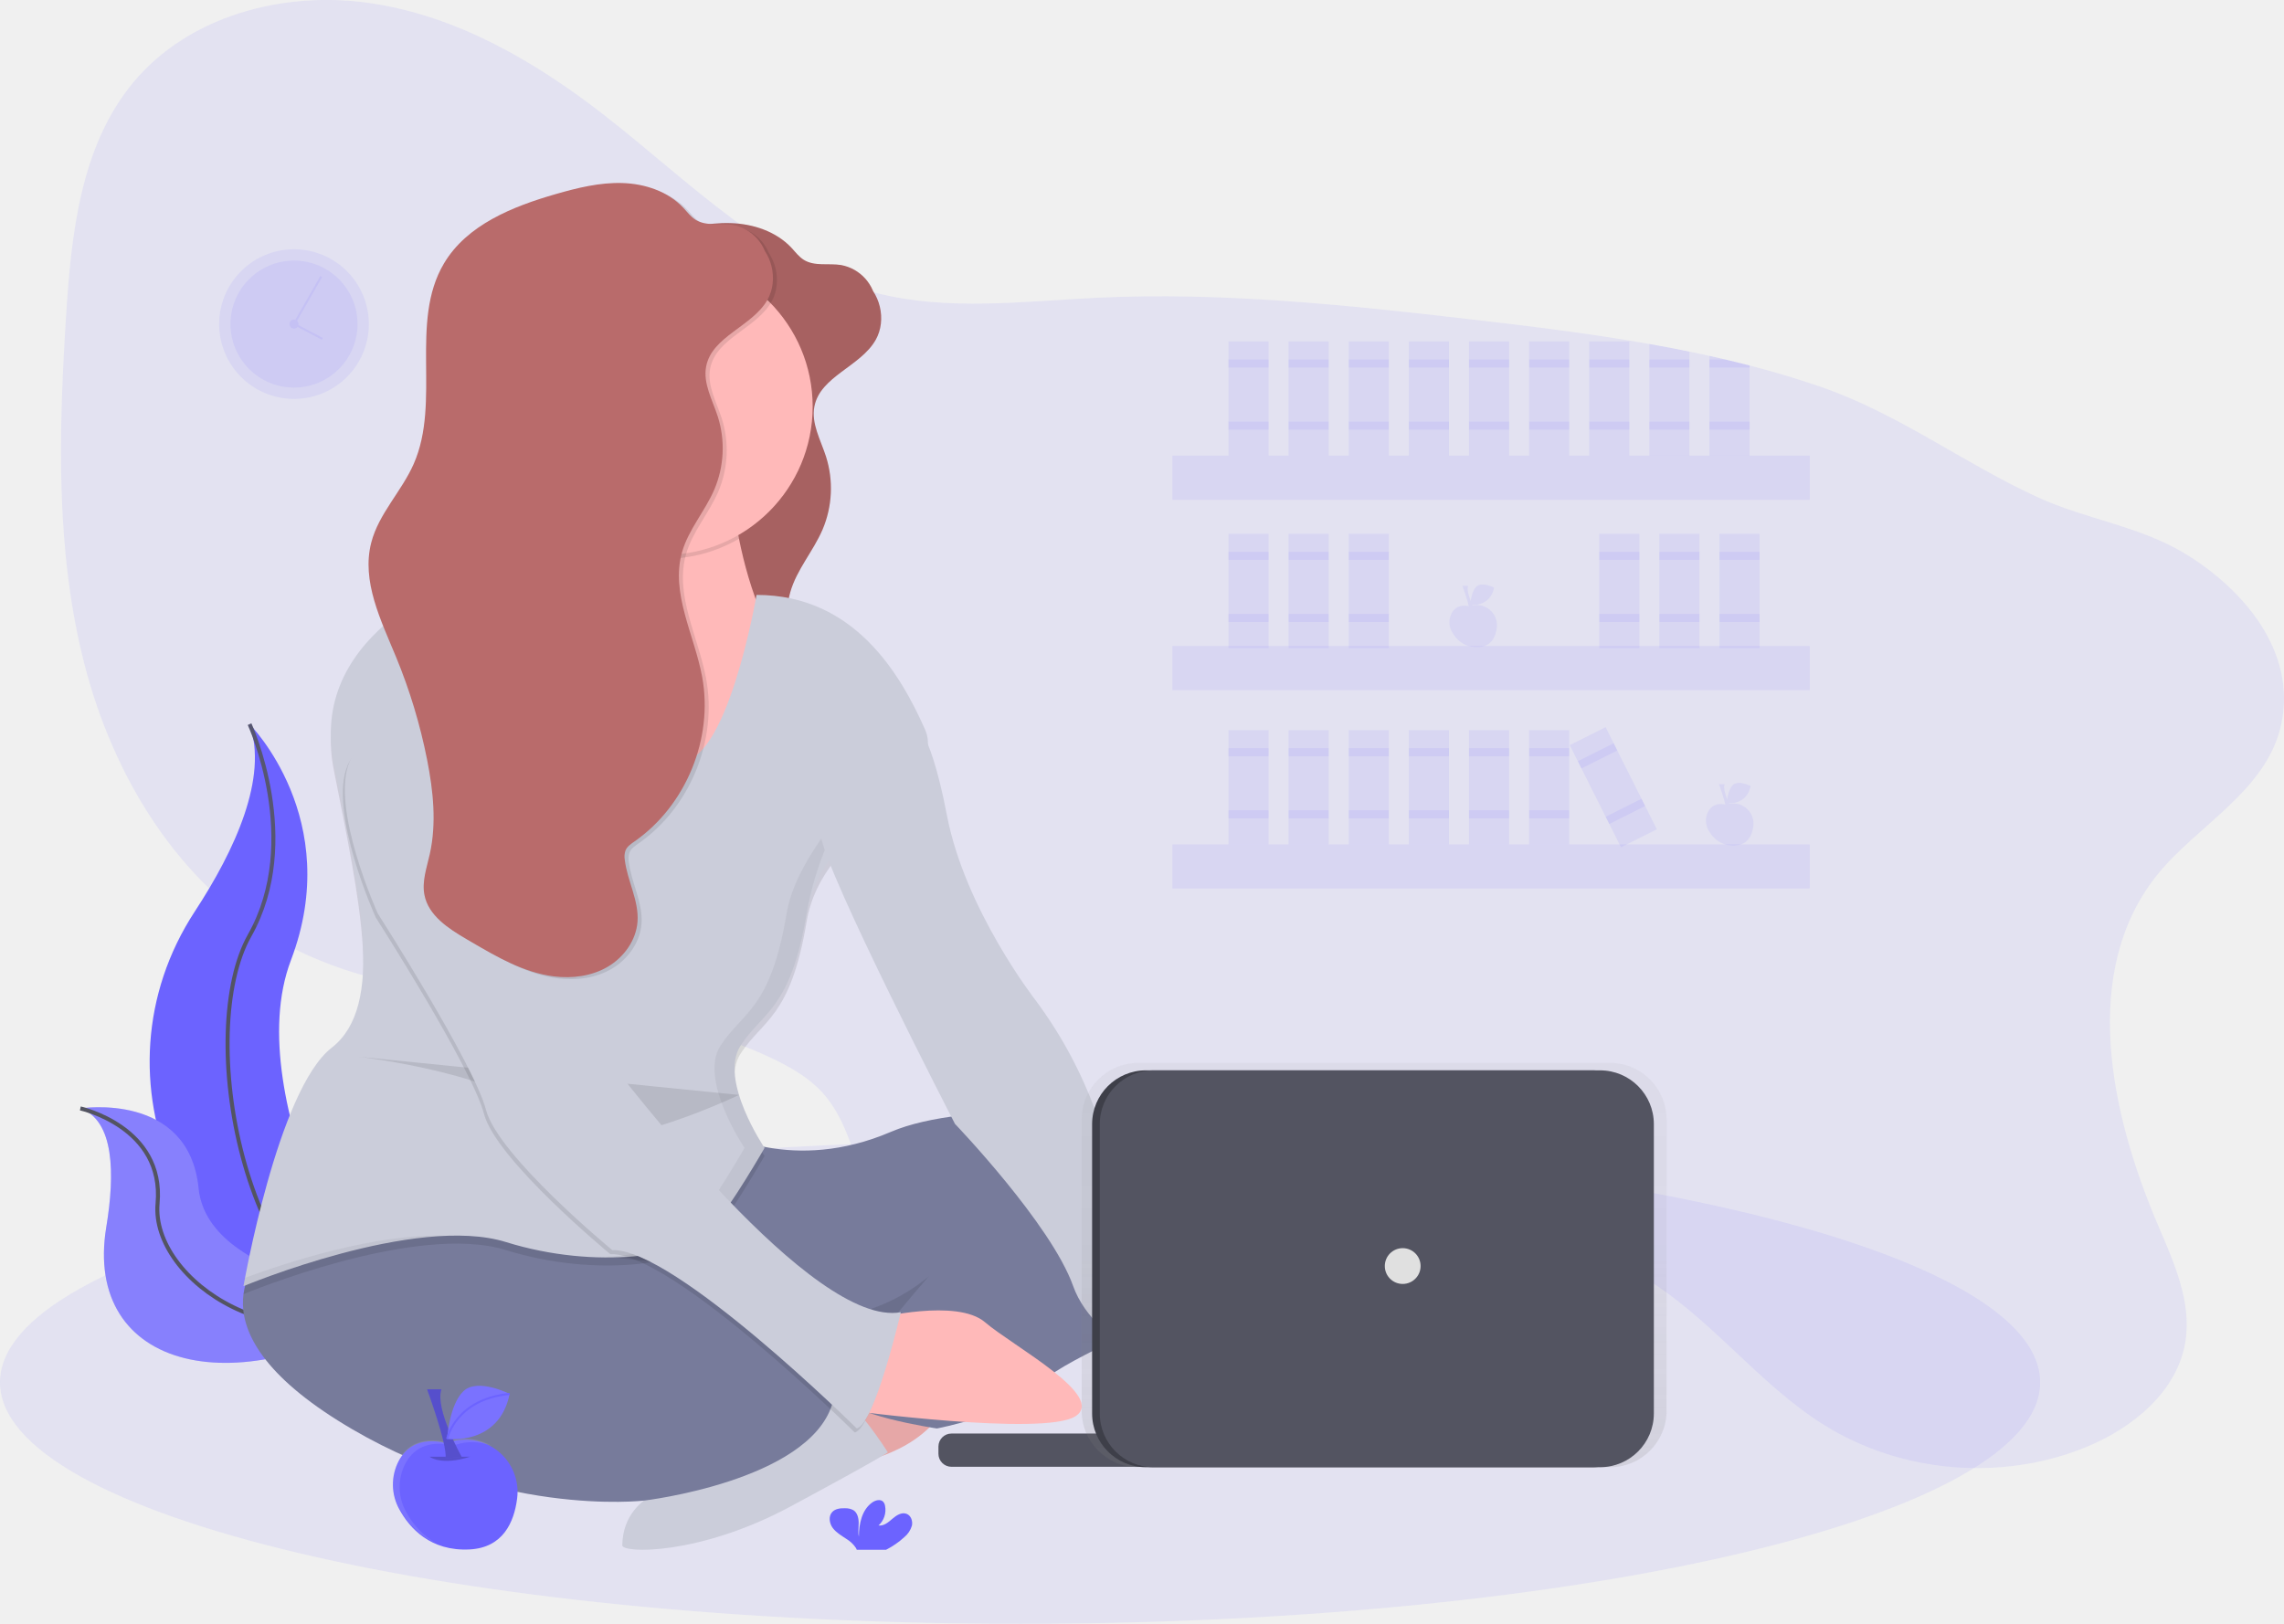
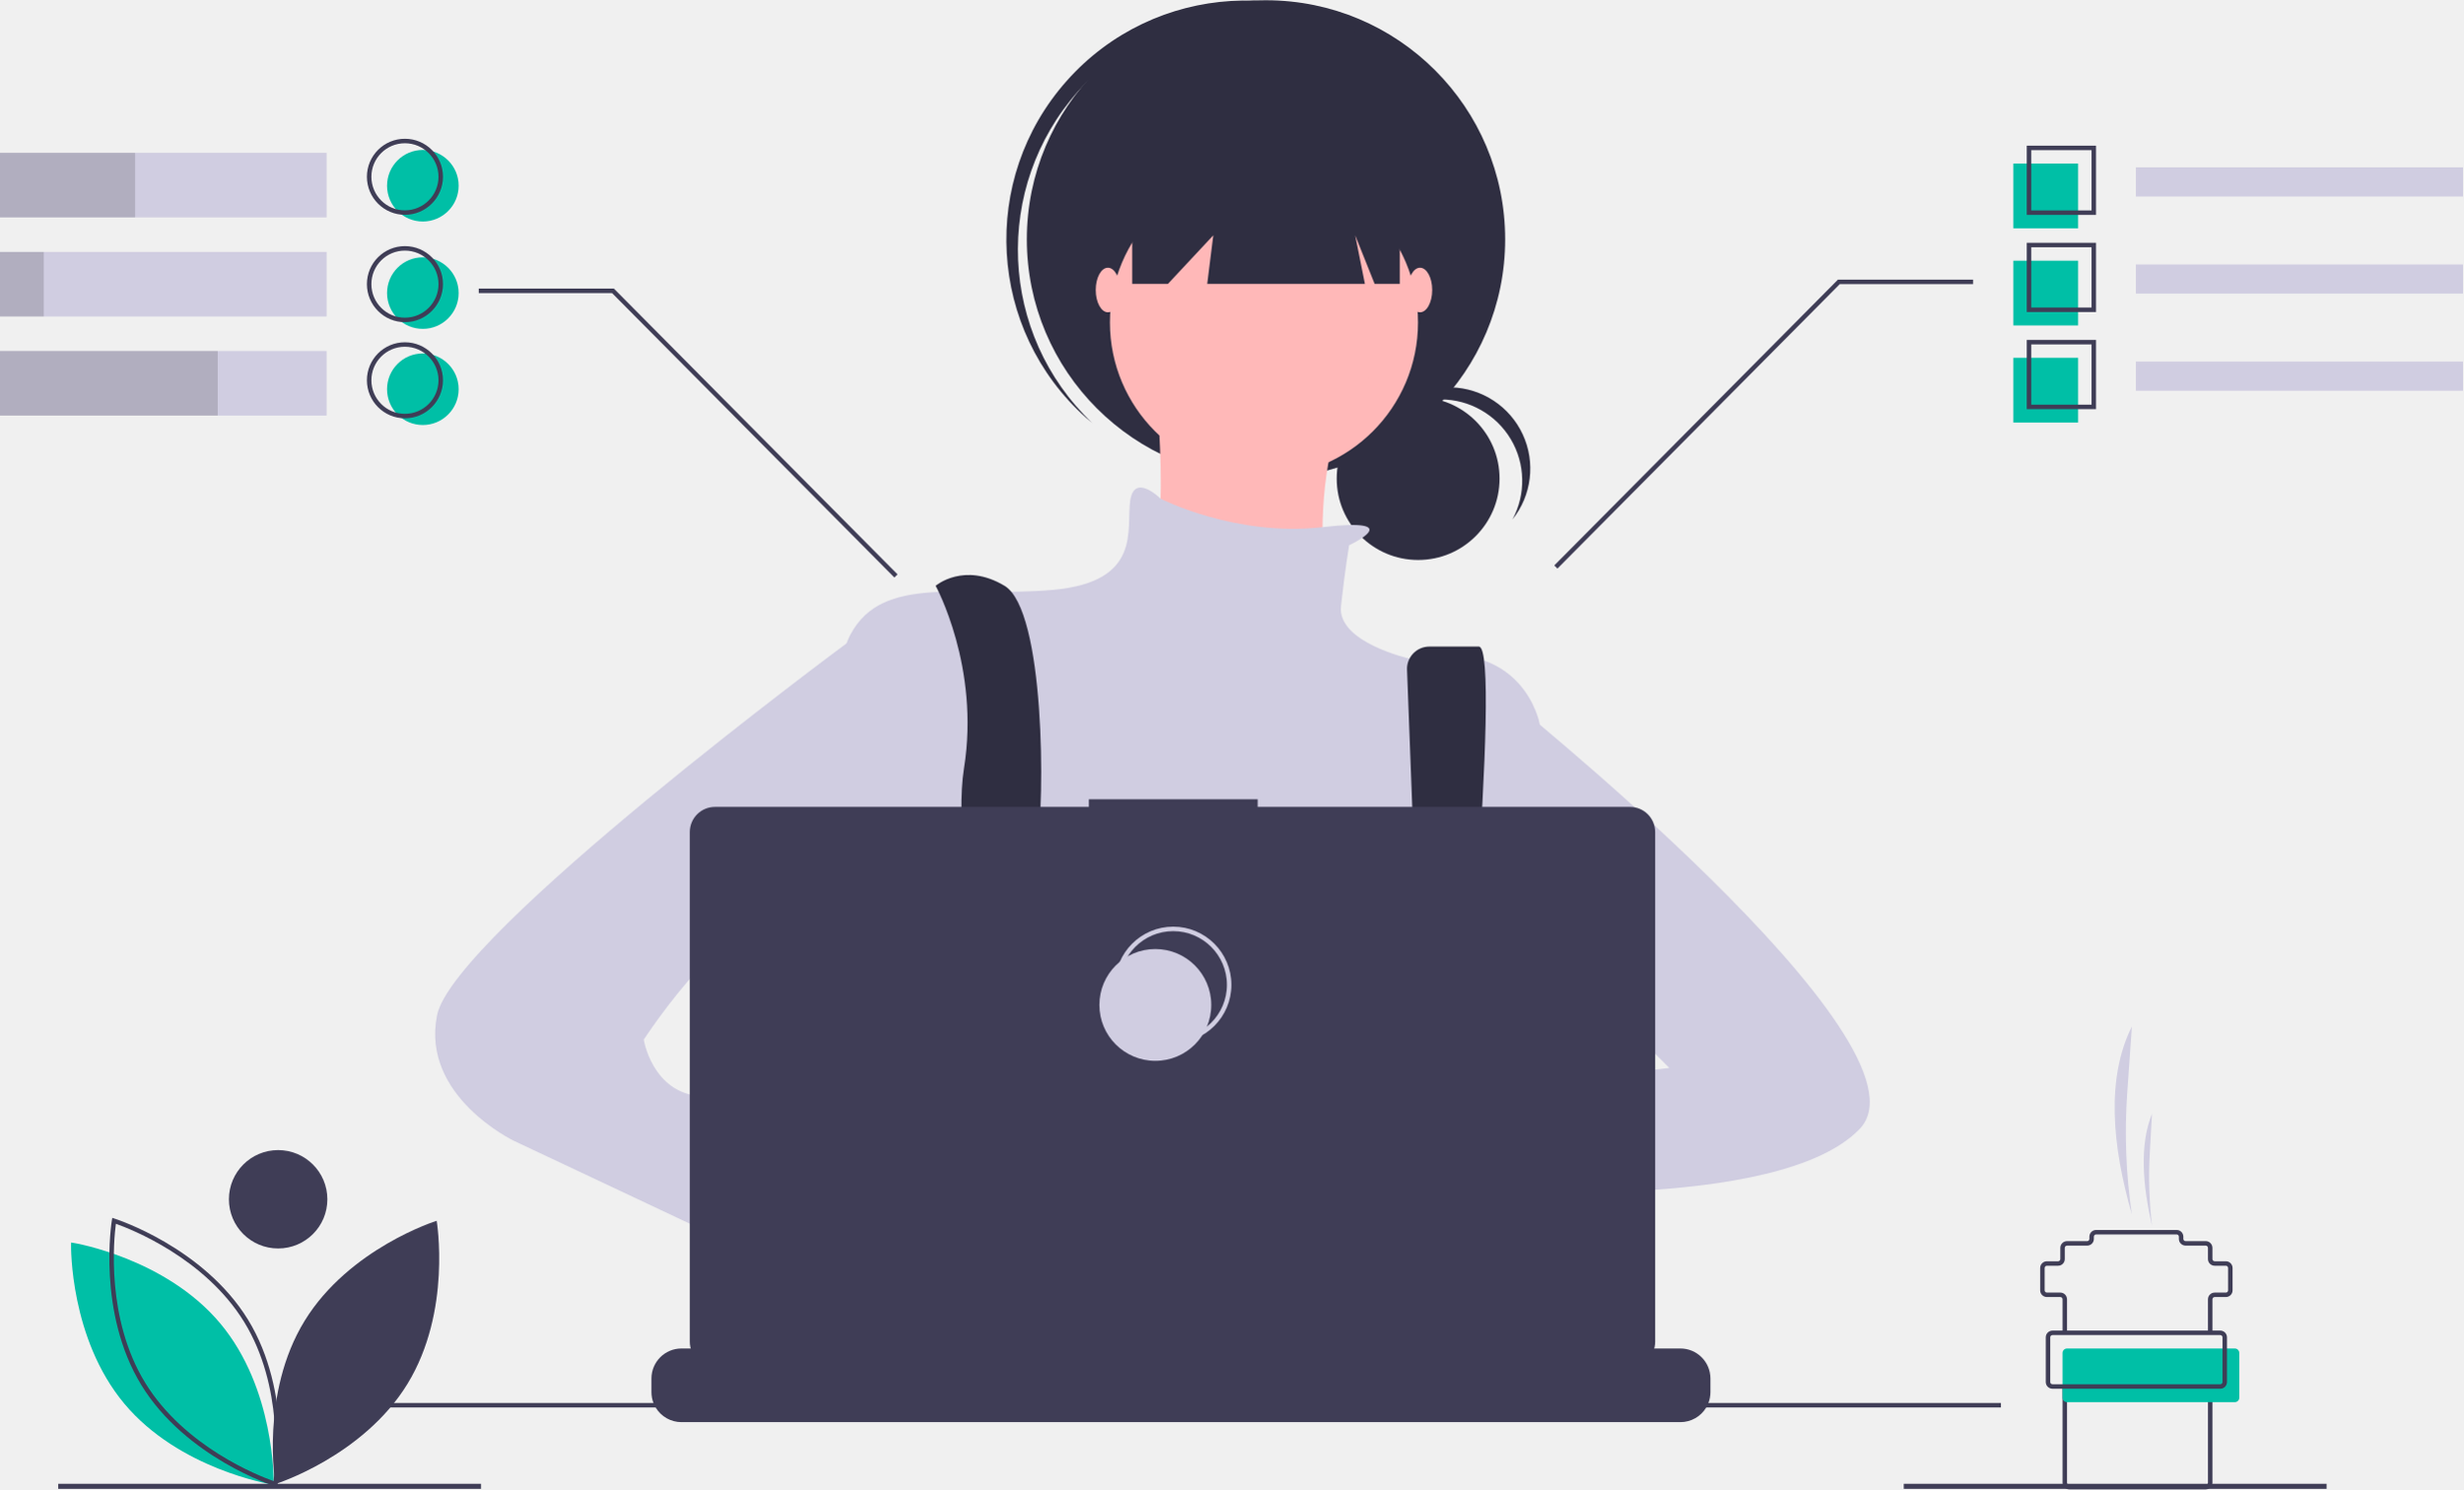
- <svg xmlns="http://www.w3.org/2000/svg" id="95c6c890-4df0-4047-9b20-53c1698e0703" data-name="Layer 1" width="1139.67" height="810.43" viewBox="0 0 1139.67 810.43">
-   <defs>
-     <linearGradient id="27534bda-5ea1-4910-bcb7-b6f2fadd52ae" x1="685.66" y1="732.28" x2="685.66" y2="530.49" gradientUnits="userSpaceOnUse">
-       <stop offset="0" stop-color="gray" stop-opacity="0.25" />
-       <stop offset="0.54" stop-color="gray" stop-opacity="0.12" />
-       <stop offset="1" stop-color="gray" stop-opacity="0.1" />
-     </linearGradient>
-   </defs>
-   <ellipse cx="509" cy="689.93" rx="509" ry="120.5" fill="#6c63ff" opacity="0.1" />
-   <path d="M154.69,406.21S202.1,453.62,175.34,524s45.88,187.34,45.88,187.34-.78-.11-2.22-.37C121.63,693.76,73.24,582.4,127.39,499.66,147.52,468.9,164,432.82,154.69,406.21Z" transform="translate(-30.16 -44.79)" fill="#6c63ff" />
-   <path d="M154.69,406.21s26.76,58.11,0,105.52S150.1,692.2,221.22,711.32" transform="translate(-30.16 -44.79)" fill="none" stroke="#535461" stroke-miterlimit="10" stroke-width="2" />
-   <path d="M70.25,598s54.1-8.62,59,39.87,104,55.2,104,55.2-.65.44-1.86,1.24C149.63,748,71.41,728.49,83.2,657.17,87.58,630.65,87.23,604,70.25,598Z" transform="translate(-30.16 -44.79)" fill="#6c63ff" />
-   <path d="M70.25,598s54.1-8.62,59,39.87,104,55.2,104,55.2-.65.44-1.86,1.24C149.63,748,71.41,728.49,83.2,657.17,87.58,630.65,87.23,604,70.25,598Z" transform="translate(-30.16 -44.79)" fill="#f5f5f5" opacity="0.2" />
-   <path d="M70.25,598s42,9.22,38.54,47.4,62.36,84,124.51,47.67" transform="translate(-30.16 -44.79)" fill="none" stroke="#535461" stroke-miterlimit="10" stroke-width="2" />
-   <path d="M1168.59,405.63c-6.95,34.06-42.63,51.14-62.62,76.55-37.67,47.89-23,117.84.9,173.86,8,18.76,17.08,38.61,13.69,58.72-4.13,24.6-26.08,42.58-49.13,52.12-42,17.37-92.3,13.23-130.91-10.79-33.36-20.75-57.26-54.51-91.19-74.32-56.79-33.15-129.07-20.63-190.74,2.21-43.62,16.15-91.32,37.17-134.67,20.28-30.5-11.88-51.59-40.8-63.08-71.45-5.54-14.8-9.57-30.82-20.16-42.55-6.3-7-14.52-11.93-22.93-16.1-76.88-38.12-174-17.7-248.63-60-50.42-28.55-82.71-82.4-97-138.56s-12.63-115-9-172.88c2.58-41.1,7.21-85,33.47-116.7C124.37,52.49,172,40,215.14,46.39s82.15,29.11,116.52,55.88c43,33.47,82.78,75.13,135.51,88.69,35.91,9.23,73.68,4.18,110.72,2.43,61.92-2.92,123.86,3.58,185.43,10.7,30,3.47,60.1,7.11,89.84,12.39q10,1.77,20,3.81,5,1,10,2.14c2.6.57,5.19,1.17,7.78,1.78q6.13,1.44,12.22,3c11.66,3,23.21,6.45,34.64,10.35,39.74,13.57,71.6,38.2,109.13,55.41,24.46,11.22,51.13,14.32,74.29,28.6C1149.75,339.19,1175.9,369.81,1168.59,405.63Z" transform="translate(-30.16 -44.79)" fill="#6c63ff" opacity="0.1" />
-   <path d="M636.3,688.77s41.1-3.26,52.93,10.88,54.06,46.56,36.63,53.78-111-21.61-111-21.61Z" transform="translate(-30.16 -44.79)" fill="#ffb9b9" />
-   <path d="M467.33,196.56a21.43,21.43,0,0,0-17.48-19.49c-6.26-1-13.25.77-18.63-2.6-2.43-1.53-4.17-3.92-6.13-6-7.68-8.21-19.21-12-30.45-12.33s-22.32,2.39-33.12,5.5c-21.56,6.21-44.34,15.32-55.81,34.6-17.44,29.35-1.35,68.91-15.14,100.14-6,13.64-17.44,24.78-21.16,39.22-5,19.29,4.86,38.86,12.45,57.28a273.18,273.18,0,0,1,15.44,51.2c3.05,15.48,4.75,31.57,1.31,47-1.51,6.75-4,13.62-2.66,20.4,2,10.26,11.92,16.73,20.94,22l2.35,1.38c13,7.6,26.37,15.36,41.26,17.24,9.25,1.16,19-.12,27-4.85s14.09-13.17,14.77-22.46c.76-10.51-5.09-20.35-6.35-30.82a9.37,9.37,0,0,1,.35-4.72c.83-2,2.76-3.29,4.54-4.53,25.64-17.88,39.39-51.34,33.72-82.08-3.86-20.94-15.86-41.76-10.05-62.25,3.21-11.32,11.48-20.49,16.12-31.3a52.54,52.54,0,0,0,1.72-36.42c-2.65-8.26-7.45-16.51-5.8-25,2.91-15.08,23-19.89,30.59-33.25,5.63-9.94,2.3-24-7.2-30.32" transform="translate(-30.16 -44.79)" fill="#b96b6b" />
-   <path d="M467.33,196.56a21.43,21.43,0,0,0-17.48-19.49c-6.26-1-13.25.77-18.63-2.6-2.43-1.53-4.17-3.92-6.13-6-7.68-8.21-19.21-12-30.45-12.33s-22.32,2.39-33.12,5.5c-21.56,6.21-44.34,15.32-55.81,34.6-17.44,29.35-1.35,68.91-15.14,100.14-6,13.64-17.44,24.78-21.16,39.22-5,19.29,4.86,38.86,12.45,57.28a273.18,273.18,0,0,1,15.44,51.2c3.05,15.48,4.75,31.57,1.31,47-1.51,6.75-4,13.62-2.66,20.4,2,10.26,11.92,16.73,20.94,22l2.35,1.38c13,7.6,26.37,15.36,41.26,17.24,9.25,1.16,19-.12,27-4.85s14.09-13.17,14.77-22.46c.76-10.51-5.09-20.35-6.35-30.82a9.37,9.37,0,0,1,.35-4.72c.83-2,2.76-3.29,4.54-4.53,25.64-17.88,39.39-51.34,33.72-82.08-3.86-20.94-15.86-41.76-10.05-62.25,3.21-11.32,11.48-20.49,16.12-31.3a52.54,52.54,0,0,0,1.72-36.42c-2.65-8.26-7.45-16.51-5.8-25,2.91-15.08,23-19.89,30.59-33.25,5.63-9.94,2.3-24-7.2-30.32" transform="translate(-30.16 -44.79)" opacity="0.1" />
-   <polygon points="478.5 675.93 263.5 675.93 263.5 560.93 383.5 606.93 478.5 560.93 478.5 675.93" fill="#777b9b" />
-   <polygon points="478.5 675.93 263.5 675.93 263.5 560.93 383.5 606.93 478.5 560.93 478.5 675.93" opacity="0.1" />
-   <path d="M482.66,731.77s-39,9.32-43,26.4,23,15.53,23,15.53,38-7.77,43-38.83S482.66,731.77,482.66,731.77Z" transform="translate(-30.16 -44.79)" fill="#ffb9b9" />
-   <path d="M482.66,731.77s-39,9.32-43,26.4,23,15.53,23,15.53,38-7.77,43-38.83S482.66,731.77,482.66,731.77Z" transform="translate(-30.16 -44.79)" opacity="0.1" />
-   <path d="M377.93,783.83s-36.77,2.39-37.27,32.22c-.07,4,38.3,5.16,83.85-19.33s48.65-27.07,48.65-27.07-17.6-28.36-30-32.22S377.93,783.83,377.93,783.83Z" transform="translate(-30.16 -44.79)" fill="#cbcdda" />
-   <path d="M162.66,669.71s-42,35,36,84,153,40,153,40,81.36-9.63,93.68-47.82-60.68-70.18-60.68-70.18-80,0-116-23S162.66,669.71,162.66,669.71Z" transform="translate(-30.16 -44.79)" fill="#777b9b" />
-   <path d="M389.66,609.71s36,21,85,0c37.7-16.16,120.4-9.82,156.53-6,16.94,1.77,31.45,13.44,36.08,29.83,3.78,13.37,1,29.8-21.62,45.2-50,34-85,44-98,58s-50,21-50,21-47-7-47-17,43-59,43-59-63,58-128-20S389.66,609.71,389.66,609.71Z" transform="translate(-30.16 -44.79)" fill="#777b9b" />
-   <path d="M371.66,468.71l-127-87s60.92-41.31,66.15-78.23a30,30,0,0,0-4.15-20.77c-25-40,88,0,88,0a236.25,236.25,0,0,0,4.25,31c4.91,24.35,15.27,56.78,36.75,73C472.66,414.71,371.66,468.71,371.66,468.71Z" transform="translate(-30.16 -44.79)" fill="#ffb9b9" />
-   <path d="M398.91,313.67a74.06,74.06,0,0,1-88.1-10.19,30,30,0,0,0-4.15-20.77c-25-40,88,0,88,0A236.25,236.25,0,0,0,398.91,313.67Z" transform="translate(-30.16 -44.79)" opacity="0.1" />
-   <circle cx="331.5" cy="202.93" r="74" fill="#ffb9b9" />
-   <path d="M407.66,345.71s-15,88-40,83-103-93-103-93-81,27-68,93,26,122-1,143-44,119-44,119,86-36,131-22,91,7,102-6,27-41,27-41-23-34-12-51,25-18,33-66,71-65,59-92S456.66,345.71,407.66,345.71Z" transform="translate(-30.16 -44.79)" opacity="0.1" />
-   <path d="M407.66,341.71s-15,88-40,83-103-93-103-93-81,27-68,93,26,122-1,143-44,119-44,119,86-36,131-22,91,7,102-6,27-41,27-41-23-34-12-51,25-18,33-66,71-65,59-92S456.66,341.71,407.66,341.71Z" transform="translate(-30.16 -44.79)" fill="#cbcdda" />
-   <path d="M467.66,702.71s40-10,54,2,61,37,45,47-113-3-113-3Z" transform="translate(-30.16 -44.79)" fill="#ffb9b9" />
-   <g opacity="0.05">
-     <path d="M357.66,424.71a10.68,10.68,0,0,0,6.87-1c-27.78-10.72-99.87-92-99.87-92s-2.84.95-7.38,2.92C271.06,349.94,335.39,420.26,357.66,424.71Z" transform="translate(-30.16 -44.79)" />
-     <path d="M481.66,408.71c27.58-10.61-51,44-59,92s-22,49-33,66,12,51,12,51-16,28-27,41c-6.3,7.45-24.09,12.91-46.59,13.6,27.14.86,49.38-5.09,56.59-13.6,11-13,27-41,27-41s-23-34-12-51,25-18,33-66S475.16,411.21,481.66,408.71Z" transform="translate(-30.16 -44.79)" />
-     <path d="M152.43,682.54c-.51,2.67-.77,4.18-.77,4.18s55.92-23.41,101.18-25.13C217.91,660.14,172.77,675,152.43,682.54Z" transform="translate(-30.16 -44.79)" />
-   </g>
-   <path d="M484.66,403.71s9,1,18,48,44,92,44,92a217.87,217.87,0,0,1,32,61c12,36,65.5,83.5,84.5,85.5,0,0-36.5,36.5-32.5,46.5s-4,0-4,0-50-19-61-50-59-81-59-81-64-124-67-144S484.66,403.71,484.66,403.71Z" transform="translate(-30.16 -44.79)" fill="#cbcdda" />
-   <path d="M209.16,572.21s77,9,94,33,95.75-13.94,95.75-13.94" transform="translate(-30.16 -44.79)" opacity="0.1" />
-   <path d="M284.66,435.71s33,121,45,136,105,138,149,130c0,0-13,56-22,58,0,0-91-90-122-89,0,0-57-47-63-70s-54-98-54-98-24-53-14-76S266.66,413.71,284.66,435.71Z" transform="translate(-30.16 -44.79)" opacity="0.1" />
-   <path d="M285.66,433.71s33,121,45,136,105,138,149,130c0,0-13,56-22,58,0,0-91-90-122-89,0,0-57-47-63-70s-54-98-54-98-24-53-14-76S267.66,411.71,285.66,433.71Z" transform="translate(-30.16 -44.79)" fill="#cbcdda" />
-   <path d="M415.33,177.56a21.43,21.43,0,0,0-17.48-19.49c-6.26-1-13.25.77-18.63-2.6-2.43-1.53-4.17-3.92-6.13-6-7.68-8.21-19.21-12-30.45-12.33s-22.32,2.39-33.12,5.5c-21.56,6.21-44.34,15.32-55.81,34.6-17.44,29.35-1.35,68.91-15.14,100.14-6,13.64-17.44,24.78-21.16,39.22-5,19.29,4.86,38.86,12.45,57.28a273.18,273.18,0,0,1,15.44,51.2c3.05,15.48,4.75,31.57,1.31,47-1.51,6.75-4,13.62-2.66,20.4,2,10.26,11.92,16.73,20.94,22l2.35,1.38c13,7.6,26.37,15.36,41.26,17.24,9.25,1.16,19-.12,27-4.85s14.09-13.17,14.77-22.46c.76-10.51-5.09-20.35-6.35-30.82a9.37,9.37,0,0,1,.35-4.72c.83-2,2.76-3.29,4.54-4.53,25.64-17.88,39.39-51.34,33.72-82.08-3.86-20.94-15.86-41.76-10.05-62.25,3.21-11.32,11.48-20.49,16.12-31.3a52.54,52.54,0,0,0,1.72-36.42c-2.65-8.26-7.45-16.51-5.8-25,2.91-15.08,23-19.89,30.59-33.25,5.63-9.94,2.3-24-7.2-30.32" transform="translate(-30.16 -44.79)" opacity="0.1" />
-   <path d="M413.33,176.56a21.43,21.43,0,0,0-17.48-19.49c-6.26-1-13.25.77-18.63-2.6-2.43-1.53-4.17-3.92-6.13-6-7.68-8.21-19.21-12-30.45-12.33s-22.32,2.39-33.12,5.5c-21.56,6.21-44.34,15.32-55.81,34.6-17.44,29.35-1.35,68.91-15.14,100.14-6,13.64-17.44,24.78-21.16,39.22-5,19.29,4.86,38.86,12.45,57.28a273.18,273.18,0,0,1,15.44,51.2c3.05,15.48,4.75,31.57,1.31,47-1.51,6.75-4,13.62-2.66,20.4,2,10.26,11.92,16.73,20.94,22l2.35,1.38c13,7.6,26.37,15.36,41.26,17.24,9.25,1.16,19-.12,27-4.85s14.09-13.17,14.77-22.46c.76-10.51-5.09-20.35-6.35-30.82a9.37,9.37,0,0,1,.35-4.72c.83-2,2.76-3.29,4.54-4.53,25.64-17.88,39.39-51.34,33.72-82.08-3.86-20.94-15.86-41.76-10.05-62.25,3.21-11.32,11.48-20.49,16.12-31.3a52.54,52.54,0,0,0,1.72-36.42c-2.65-8.26-7.45-16.51-5.8-25,2.91-15.08,23-19.89,30.59-33.25,5.63-9.94,2.3-24-7.2-30.32" transform="translate(-30.16 -44.79)" fill="#b96b6b" />
-   <path d="M481.36,812a11.67,11.67,0,0,0,3.83-5.78c.5-2.3-.48-5.05-2.68-5.89-2.46-.94-5.09.76-7.08,2.49s-4.28,3.69-6.89,3.32a10.48,10.48,0,0,0,3.24-9.81,4.1,4.1,0,0,0-.9-2c-1.37-1.46-3.84-.83-5.48.32-5.2,3.66-6.65,10.72-6.68,17.08-.52-2.29-.08-4.68-.1-7s-.66-5-2.64-6.22a8,8,0,0,0-4-.95c-2.34-.09-4.94.15-6.54,1.86-2,2.12-1.47,5.69.26,8s4.35,3.8,6.77,5.42a15,15,0,0,1,4.84,4.61,4.57,4.57,0,0,1,.36.82H472.3A40.83,40.83,0,0,0,481.36,812Z" transform="translate(-30.16 -44.79)" fill="#6c63ff" />
-   <rect x="585" y="227.43" width="318" height="22" fill="#6c63ff" opacity="0.1" />
-   <rect x="585" y="322.43" width="318" height="22" fill="#6c63ff" opacity="0.1" />
-   <rect x="585" y="421.43" width="318" height="22" fill="#6c63ff" opacity="0.1" />
-   <rect x="613" y="170.43" width="20" height="57" fill="#6c63ff" opacity="0.1" />
-   <rect x="613" y="179.43" width="20" height="4" fill="#6c63ff" opacity="0.1" />
-   <rect x="613" y="210.43" width="20" height="4" fill="#6c63ff" opacity="0.1" />
-   <rect x="643" y="170.43" width="20" height="57" fill="#6c63ff" opacity="0.1" />
-   <rect x="643" y="179.43" width="20" height="4" fill="#6c63ff" opacity="0.1" />
-   <rect x="643" y="210.43" width="20" height="4" fill="#6c63ff" opacity="0.1" />
-   <rect x="673" y="170.43" width="20" height="57" fill="#6c63ff" opacity="0.1" />
-   <rect x="673" y="179.43" width="20" height="4" fill="#6c63ff" opacity="0.1" />
-   <rect x="673" y="210.43" width="20" height="4" fill="#6c63ff" opacity="0.1" />
-   <rect x="703" y="170.43" width="20" height="57" fill="#6c63ff" opacity="0.1" />
-   <rect x="703" y="179.43" width="20" height="4" fill="#6c63ff" opacity="0.1" />
-   <rect x="703" y="210.43" width="20" height="4" fill="#6c63ff" opacity="0.1" />
-   <rect x="733" y="170.43" width="20" height="57" fill="#6c63ff" opacity="0.1" />
-   <rect x="733" y="179.43" width="20" height="4" fill="#6c63ff" opacity="0.1" />
-   <rect x="733" y="210.43" width="20" height="4" fill="#6c63ff" opacity="0.1" />
-   <rect x="763" y="170.43" width="20" height="57" fill="#6c63ff" opacity="0.1" />
-   <rect x="763" y="179.43" width="20" height="4" fill="#6c63ff" opacity="0.1" />
-   <rect x="763" y="210.43" width="20" height="4" fill="#6c63ff" opacity="0.1" />
-   <rect x="793" y="170.43" width="20" height="57" fill="#6c63ff" opacity="0.1" />
-   <rect x="793" y="179.43" width="20" height="4" fill="#6c63ff" opacity="0.1" />
-   <rect x="793" y="210.43" width="20" height="4" fill="#6c63ff" opacity="0.1" />
-   <rect x="825.16" y="409.21" width="20" height="57" transform="translate(-137.76 375.95) rotate(-26.63)" fill="#6c63ff" opacity="0.1" />
-   <rect x="817.32" y="420.07" width="20" height="4" transform="translate(-131.58 370.77) rotate(-26.63)" fill="#6c63ff" opacity="0.1" />
-   <rect x="831.21" y="447.78" width="20" height="4" transform="translate(-142.53 379.94) rotate(-26.63)" fill="#6c63ff" opacity="0.1" />
-   <rect x="613" y="266.43" width="20" height="57" fill="#6c63ff" opacity="0.1" />
-   <rect x="613" y="275.43" width="20" height="4" fill="#6c63ff" opacity="0.1" />
-   <rect x="613" y="306.43" width="20" height="4" fill="#6c63ff" opacity="0.1" />
-   <rect x="643" y="266.43" width="20" height="57" fill="#6c63ff" opacity="0.1" />
-   <rect x="643" y="275.43" width="20" height="4" fill="#6c63ff" opacity="0.1" />
-   <rect x="643" y="306.43" width="20" height="4" fill="#6c63ff" opacity="0.1" />
-   <rect x="673" y="266.43" width="20" height="57" fill="#6c63ff" opacity="0.1" />
-   <rect x="673" y="275.43" width="20" height="4" fill="#6c63ff" opacity="0.1" />
-   <rect x="673" y="306.43" width="20" height="4" fill="#6c63ff" opacity="0.1" />
-   <rect x="798" y="266.43" width="20" height="57" fill="#6c63ff" opacity="0.1" />
-   <rect x="798" y="275.43" width="20" height="4" fill="#6c63ff" opacity="0.1" />
-   <rect x="798" y="306.43" width="20" height="4" fill="#6c63ff" opacity="0.1" />
-   <rect x="828" y="266.43" width="20" height="57" fill="#6c63ff" opacity="0.1" />
-   <rect x="828" y="275.43" width="20" height="4" fill="#6c63ff" opacity="0.1" />
-   <rect x="828" y="306.43" width="20" height="4" fill="#6c63ff" opacity="0.1" />
-   <rect x="858" y="266.43" width="20" height="57" fill="#6c63ff" opacity="0.1" />
-   <rect x="858" y="275.43" width="20" height="4" fill="#6c63ff" opacity="0.1" />
-   <rect x="858" y="306.43" width="20" height="4" fill="#6c63ff" opacity="0.1" />
-   <rect x="613" y="364.43" width="20" height="57" fill="#6c63ff" opacity="0.1" />
-   <rect x="613" y="373.43" width="20" height="4" fill="#6c63ff" opacity="0.1" />
-   <rect x="613" y="404.43" width="20" height="4" fill="#6c63ff" opacity="0.1" />
-   <rect x="643" y="364.43" width="20" height="57" fill="#6c63ff" opacity="0.1" />
-   <rect x="643" y="373.43" width="20" height="4" fill="#6c63ff" opacity="0.1" />
-   <rect x="643" y="404.43" width="20" height="4" fill="#6c63ff" opacity="0.1" />
-   <rect x="673" y="364.43" width="20" height="57" fill="#6c63ff" opacity="0.1" />
-   <rect x="673" y="373.43" width="20" height="4" fill="#6c63ff" opacity="0.1" />
-   <rect x="673" y="404.43" width="20" height="4" fill="#6c63ff" opacity="0.1" />
-   <rect x="703" y="364.43" width="20" height="57" fill="#6c63ff" opacity="0.1" />
-   <rect x="703" y="373.43" width="20" height="4" fill="#6c63ff" opacity="0.1" />
-   <rect x="703" y="404.43" width="20" height="4" fill="#6c63ff" opacity="0.1" />
-   <rect x="733" y="364.43" width="20" height="57" fill="#6c63ff" opacity="0.1" />
-   <rect x="733" y="373.43" width="20" height="4" fill="#6c63ff" opacity="0.1" />
-   <rect x="733" y="404.43" width="20" height="4" fill="#6c63ff" opacity="0.1" />
-   <rect x="763" y="364.43" width="20" height="57" fill="#6c63ff" opacity="0.1" />
-   <rect x="763" y="373.43" width="20" height="4" fill="#6c63ff" opacity="0.1" />
-   <rect x="763" y="404.43" width="20" height="4" fill="#6c63ff" opacity="0.1" />
-   <path d="M873.16,220.29v51.92h-20V216.48Q863.2,218.25,873.16,220.29Z" transform="translate(-30.16 -44.79)" fill="#6c63ff" opacity="0.1" />
-   <rect x="823" y="179.43" width="20" height="4" fill="#6c63ff" opacity="0.1" />
-   <rect x="823" y="210.43" width="20" height="4" fill="#6c63ff" opacity="0.1" />
-   <path d="M903.16,227.23v45h-20V222.43c2.6.57,5.19,1.17,7.78,1.78Q897.08,225.65,903.16,227.23Z" transform="translate(-30.16 -44.79)" fill="#6c63ff" opacity="0.1" />
-   <path d="M903.16,227.23v1h-20v-4h7.78Q897.08,225.65,903.16,227.23Z" transform="translate(-30.16 -44.79)" fill="#6c63ff" opacity="0.1" />
-   <rect x="853" y="210.43" width="20" height="4" fill="#6c63ff" opacity="0.1" />
-   <circle cx="146.7" cy="161.75" r="37.33" fill="#6c63ff" opacity="0.1" />
-   <circle cx="146.7" cy="161.75" r="31.68" fill="#6c63ff" opacity="0.1" />
-   <circle cx="146.7" cy="161.75" r="2.26" fill="#6c63ff" opacity="0.1" />
-   <line x1="160.28" y1="138" x2="147.82" y2="159.8" fill="none" stroke="#6c63ff" stroke-miterlimit="10" opacity="0.1" />
-   <line x1="160.84" y1="169.11" x2="148.74" y2="162.74" fill="none" stroke="#6c63ff" stroke-miterlimit="10" opacity="0.1" />
-   <rect x="468.26" y="715.48" width="117.43" height="16.59" rx="6.5" ry="6.5" fill="#535461" />
-   <g opacity="0.7">
-     <rect x="539.73" y="530.49" width="291.85" height="201.8" rx="28.22" ry="28.22" fill="url(#27534bda-5ea1-4910-bcb7-b6f2fadd52ae)" />
-   </g>
-   <rect x="544.94" y="534.21" width="276.47" height="198.07" rx="26.84" ry="26.84" fill="#3e3f49" />
-   <rect x="548.77" y="534.21" width="276.47" height="198.07" rx="26.84" ry="26.84" fill="#535461" />
-   <circle cx="699.92" cy="631.88" r="8.93" fill="#e0e0e0" />
-   <path d="M252.72,765.12s-15.88-5.38-23.52,8.61a25.52,25.52,0,0,0,.34,24.57c5,9.07,15.36,20.85,35,19.8,16.62-.89,22.15-13.57,23.65-25.37a26.06,26.06,0,0,0-34.61-27.9Z" transform="translate(-30.16 -44.79)" fill="#6c63ff" />
-   <path d="M232.9,799.56a25.52,25.52,0,0,1-.34-24.57c7.64-14,23.52-8.61,23.52-8.61l.81-.29a25.83,25.83,0,0,1,18.66.42,25.84,25.84,0,0,0-22-2.1l-.81.29s-15.88-5.38-23.52,8.61a25.52,25.52,0,0,0,.34,24.57c3.31,6,8.92,13.11,18,17A39.35,39.35,0,0,1,232.9,799.56Z" transform="translate(-30.16 -44.79)" fill="#fff" opacity="0.1" />
-   <path d="M244.52,771.85s5.89,4.63,20.18,0" transform="translate(-30.16 -44.79)" opacity="0.2" />
-   <path d="M243.26,738.21s10.09,27.33,9.25,34.48l8-.84s-13.46-24-10.09-33.64Z" transform="translate(-30.16 -44.79)" fill="#6c63ff" />
-   <path d="M243.26,738.21s10.09,27.33,9.25,34.48l8-.84s-13.46-24-10.09-33.64Z" transform="translate(-30.16 -44.79)" opacity="0.2" />
-   <path d="M284.45,740.5s-15.88-8.12-23-1.41-8.2,23.86-8.2,23.86S279.16,766.51,284.45,740.5Z" transform="translate(-30.16 -44.79)" fill="#6c63ff" />
-   <path d="M284.45,740.5s-15.88-8.12-23-1.41-8.2,23.86-8.2,23.86S279.16,766.51,284.45,740.5Z" transform="translate(-30.16 -44.79)" fill="#fff" opacity="0.1" />
-   <path d="M253.26,762.95s4.17-19.91,31.19-22.45" transform="translate(-30.16 -44.79)" fill="none" stroke="#6c63ff" stroke-miterlimit="10" />
-   <g opacity="0.1">
-     <path d="M763.55,347.49s-6.06-2.06-9,3.29a9.75,9.75,0,0,0,.13,9.38c1.92,3.46,5.87,8,13.35,7.56,6.35-.34,8.46-5.18,9-9.69a10,10,0,0,0-13.22-10.66Z" transform="translate(-30.16 -44.79)" fill="#6c63ff" />
-     <path d="M756,360.65a9.75,9.75,0,0,1-.13-9.38c2.92-5.34,9-3.29,9-3.29l.31-.11a9.87,9.87,0,0,1,7.13.16,9.87,9.87,0,0,0-8.41-.8l-.31.11s-6.06-2.06-9,3.29a9.75,9.75,0,0,0,.13,9.38,14.57,14.57,0,0,0,6.86,6.49A15,15,0,0,1,756,360.65Z" transform="translate(-30.16 -44.79)" fill="#6c63ff" opacity="0.1" />
-     <path d="M760.42,350.06s2.25,1.77,7.71,0" transform="translate(-30.16 -44.79)" fill="#6c63ff" opacity="0.2" />
-     <path d="M759.93,337.21s3.85,10.44,3.53,13.17l3.05-.32s-5.14-9.15-3.85-12.85Z" transform="translate(-30.16 -44.79)" fill="#6c63ff" />
-     <path d="M759.93,337.21s3.85,10.44,3.53,13.17l3.05-.32s-5.14-9.15-3.85-12.85Z" transform="translate(-30.16 -44.79)" fill="#6c63ff" opacity="0.2" />
-     <path d="M775.67,338.09s-6.07-3.1-8.78-.54-3.13,9.11-3.13,9.11S773.65,348,775.67,338.09Z" transform="translate(-30.16 -44.79)" fill="#6c63ff" />
-     <path d="M775.67,338.09s-6.07-3.1-8.78-.54-3.13,9.11-3.13,9.11S773.65,348,775.67,338.09Z" transform="translate(-30.16 -44.79)" fill="#6c63ff" opacity="0.1" />
-     <path d="M763.75,346.66s1.59-7.6,11.91-8.58" transform="translate(-30.16 -44.79)" fill="#6c63ff" />
-   </g>
-   <g opacity="0.1">
-     <path d="M891.55,446.49s-6.06-2.06-9,3.29a9.75,9.75,0,0,0,.13,9.38c1.92,3.46,5.87,8,13.35,7.56,6.35-.34,8.46-5.18,9-9.69a10,10,0,0,0-13.22-10.66Z" transform="translate(-30.16 -44.79)" fill="#6c63ff" />
-     <path d="M884,459.65a9.75,9.75,0,0,1-.13-9.38c2.92-5.34,9-3.29,9-3.29l.31-.11a9.87,9.87,0,0,1,7.13.16,9.87,9.87,0,0,0-8.41-.8l-.31.11s-6.06-2.06-9,3.29a9.75,9.75,0,0,0,.13,9.38,14.57,14.57,0,0,0,6.86,6.49A15,15,0,0,1,884,459.65Z" transform="translate(-30.16 -44.79)" fill="#6c63ff" opacity="0.1" />
-     <path d="M888.42,449.06s2.25,1.77,7.71,0" transform="translate(-30.16 -44.79)" fill="#6c63ff" opacity="0.2" />
-     <path d="M887.93,436.21s3.85,10.44,3.53,13.17l3.05-.32s-5.14-9.15-3.85-12.85Z" transform="translate(-30.16 -44.79)" fill="#6c63ff" />
-     <path d="M887.93,436.21s3.85,10.44,3.53,13.17l3.05-.32s-5.14-9.15-3.85-12.85Z" transform="translate(-30.16 -44.79)" fill="#6c63ff" opacity="0.2" />
-     <path d="M903.67,437.09s-6.07-3.1-8.78-.54-3.13,9.11-3.13,9.11S901.65,447,903.67,437.09Z" transform="translate(-30.16 -44.79)" fill="#6c63ff" />
-     <path d="M903.67,437.09s-6.07-3.1-8.78-.54-3.13,9.11-3.13,9.11S901.65,447,903.67,437.09Z" transform="translate(-30.16 -44.79)" fill="#6c63ff" opacity="0.1" />
-     <path d="M891.75,445.66s1.59-7.6,11.91-8.58" transform="translate(-30.16 -44.79)" fill="#6c63ff" />
-   </g>
+ <svg xmlns="http://www.w3.org/2000/svg" id="f61e7f2c-3df8-44b9-b514-d2b672d0e0d5" data-name="Layer 1" width="1101" height="666.051" viewBox="0 0 1101 666.051">
+   <circle cx="633.929" cy="214.02" r="36.396" fill="#2f2e41" />
+   <path d="M693.569,295.601a36.401,36.401,0,0,1,32.039,53.669,36.387,36.387,0,1,0-60.454-39.982A36.306,36.306,0,0,1,693.569,295.601Z" transform="translate(-49.50001 -116.9745)" fill="#2f2e41" />
+   <circle cx="565.919" cy="107.031" r="106.912" fill="#2f2e41" />
+   <path d="M531.51,157.671A106.893,106.893,0,0,1,679.677,146.461c-.874-.831-1.739-1.669-2.648-2.476A106.913,106.913,0,0,0,534.963,303.792c.908.808,1.842,1.568,2.77,2.339A106.893,106.893,0,0,1,531.51,157.671Z" transform="translate(-49.50001 -116.9745)" fill="#2f2e41" />
+   <circle cx="565.013" cy="144.178" r="68.859" fill="#ffb8b8" />
+   <path d="M565.587,282.898s9.06,83.356-5.436,92.416,83.356,21.745,83.356,21.745-14.497-90.604,21.745-114.161Z" transform="translate(-49.50001 -116.9745)" fill="#ffb8b8" />
+   <path d="M652.566,360.817s26.982-12.6-11.878-8.112-72.388-12.727-72.388-12.727-11.774-11.778-13.586.906,5.436,36.242-34.429,39.866-76.107-7.248-90.604,19.933-7.248,144.966-7.248,144.966,27.181,97.852,48.926,112.349,212.013-5.436,212.013-5.436L737.734,554.709V440.548s-7.248-39.866-57.986-28.993c0,0-32.617-7.248-30.805-23.557S652.566,360.817,652.566,360.817Z" transform="translate(-49.50001 -116.9745)" fill="#d0cde1" />
+   <path d="M478.55,727.245c1.12-4.88,1.87-7.64,1.87-7.64l-.58-3.97-5.97-40.54-2.51-17.1c21.74-9.06,27.18-50.74,27.18-50.74l.82-.49,3.71-2.22v-.01l13.32-7.99.27-.16,5.38,3.58,10.93,7.29c38.24,28.12,77.18,27.62,101.21,23.19,14.69-2.71,23.82-6.88,23.82-6.88l26.36-8.79.82-.27.81.12,15.46,2.34.28.05,1.28.19-3.58,24.75-5.19,35.97c13.71,7.26,25.9,20.9,36.56,37.71q3.54,5.58,6.86,11.61c2.88,5.2,5.63,10.61,8.25,16.15.32.66.63,1.33.94,2,1.01,2.17,2.01,4.36,2.98,6.56H473.75c.36-2.21.72-4.32,1.07-6.35a1.548,1.548,0,0,0,.04-.21c.13-.68.25-1.34.36-2C476.44,736.795,477.62,731.285,478.55,727.245Z" transform="translate(-49.50001 -116.9745)" fill="#2f2e41" />
+   <path d="M467.735,378.938s19.933,36.242,12.685,81.543S502.164,618.132,502.164,618.132l21.745-5.436s-14.497-94.228-10.872-115.973,3.624-106.912-14.497-117.785S467.735,378.938,467.735,378.938Z" transform="translate(-49.50001 -116.9745)" fill="#2f2e41" />
+   <path d="M678.473,416.6l7.617,200.626,14.497,9.06s20.839-220.167,9.966-220.167H688.43A9.97,9.97,0,0,0,678.473,416.6Z" transform="translate(-49.50001 -116.9745)" fill="#2f2e41" />
+   <circle cx="462.63" cy="487.567" r="9.06" fill="#00bfa6" />
+   <circle cx="643.838" cy="496.627" r="9.06" fill="#00bfa6" />
+   <polygon points="506.12 58.104 506.12 126.963 522.067 126.963 542.362 105.218 539.644 126.963 610.133 126.963 605.784 105.218 614.482 126.963 625.717 126.963 625.717 58.104 506.12 58.104" fill="#2f2e41" />
+   <ellipse cx="495.248" cy="129.681" rx="5.436" ry="9.966" fill="#ffb8b8" />
+   <ellipse cx="634.778" cy="129.681" rx="5.436" ry="9.966" fill="#ffb8b8" />
+   <path d="M721.425,612.695s-82.449-15.403-87.886,11.778,91.51,15.403,91.51,15.403Z" transform="translate(-49.50001 -116.9745)" fill="#ffb8b8" />
+   <path d="M719.613,426.052S917.129,583.702,880.888,621.756,706.929,648.937,706.929,648.937l9.06-45.302,79.731-9.06L755.855,554.709l-36.242,3.624Z" transform="translate(-49.50001 -116.9745)" fill="#d0cde1" />
+   <path d="M427.869,688.803l25.369,19.933s18.121,56.174,45.302,39.866S473.171,674.306,473.171,674.306l-30.805-10.872Z" transform="translate(-49.50001 -116.9745)" fill="#ffb8b8" />
+   <path d="M453.238,397.058l-25.301,7.614s-175.84,130.104-183.088,166.346S279.279,627.192,279.279,627.192l157.651,74.295,16.309-43.49-74.295-38.054s5.436-10.872-16.309-12.685S337.265,581.89,337.265,581.89s43.49-67.047,67.047-52.55,30.805,25.369,30.805,25.369Z" transform="translate(-49.50001 -116.9745)" fill="#d0cde1" />
+   <path d="M814.1,733.455v6.07a13.34,13.34,0,0,1-.91,4.87,13.682,13.682,0,0,1-.97,2,13.437,13.437,0,0,1-11.55,6.56H354.12a13.437,13.437,0,0,1-11.55-6.56,13.688,13.688,0,0,1-.97-2,13.342,13.342,0,0,1-.91-4.87v-6.07a13.426,13.426,0,0,1,13.43-13.43h25.74v-2.83a.559.559,0,0,1,.56-.56h13.43a.559.559,0,0,1,.56.56v2.83h8.39v-2.83a.559.559,0,0,1,.56-.56h13.43a.559.559,0,0,1,.56.56v2.83h8.4v-2.83a.559.559,0,0,1,.56-.56h13.43a.559.559,0,0,1,.56.56v2.83h8.39v-2.83a.559.559,0,0,1,.56-.56h13.43a.559.559,0,0,1,.56.56v2.83h8.39v-2.83a.559.559,0,0,1,.56-.56h13.43a.559.559,0,0,1,.56.56v2.83h8.4v-2.83a.559.559,0,0,1,.56-.56h13.43a.559.559,0,0,1,.56.56v2.83h8.39v-2.83a.559.559,0,0,1,.56-.56h105.2a.559.559,0,0,1,.56.56v2.83h8.4v-2.83a.559.559,0,0,1,.56-.56h13.43a.566.566,0,0,1,.56.56v2.83h8.39v-2.83a.559.559,0,0,1,.56-.56h13.43a.559.559,0,0,1,.56.56v2.83h8.39v-2.83a.559.559,0,0,1,.56-.56h13.43a.559.559,0,0,1,.56.56v2.83h8.4v-2.83a.559.559,0,0,1,.56-.56h13.43a.557.557,0,0,1,.55.56v2.83h8.4v-2.83a.559.559,0,0,1,.56-.56H738a.559.559,0,0,1,.56.56v2.83h8.39v-2.83a.559.559,0,0,1,.56-.56h13.43a.559.559,0,0,1,.56.56v2.83h39.17A13.426,13.426,0,0,1,814.1,733.455Z" transform="translate(-49.50001 -116.9745)" fill="#3f3d56" />
+   <rect x="161.448" y="627.416" width="733" height="2" fill="#3f3d56" />
+   <path d="M778.142,477.821H611.7v-3.431H536.228v3.431h-167.129a11.259,11.259,0,0,0-11.259,11.259v227.911A11.259,11.259,0,0,0,369.099,728.25H778.142a11.259,11.259,0,0,0,11.259-11.259V489.08A11.259,11.259,0,0,0,778.142,477.821Z" transform="translate(-49.50001 -116.9745)" fill="#3f3d56" />
+   <circle cx="524.448" cy="440.416" r="25" fill="none" stroke="#d0cde1" stroke-miterlimit="10" stroke-width="2" />
+   <circle cx="516.448" cy="449.416" r="25" fill="#d0cde1" />
+   <rect x="26.02" y="663.551" width="189" height="2.262" fill="#3f3d56" />
+   <rect x="851.02" y="663.551" width="189" height="2.262" fill="#3f3d56" />
+   <path d="M185.639,707.692c-19.911,32.506-13.061,72.941-13.061,72.941s39.133-12.269,59.044-44.775,13.061-72.941,13.061-72.941S205.55,675.185,185.639,707.692Z" transform="translate(-49.50001 -116.9745)" fill="#3f3d56" />
+   <path d="M171.766,780.901l-1.132-.179c-.409-.065-41.158-6.817-65.562-36.015-24.404-29.199-23.817-70.5-23.809-70.914l.024-1.146,1.132.179c.409.065,41.158,6.817,65.562,36.016h0c24.404,29.198,23.817,70.499,23.809,70.913Z" transform="translate(-49.50001 -116.9745)" fill="#00bfa6" />
+   <path d="M173.374,781.929l-1.094-.343c-.396-.124-39.721-12.756-59.598-45.206-19.877-32.451-13.263-73.223-13.194-73.631l.191-1.13,1.094.343c.396.124,39.721,12.756,59.598,45.207h0c19.877,32.45,13.263,73.222,13.194,73.63Zm-72.081-117.678c-.905,6.843-4.514,42.336,13.095,71.084,17.609,28.747,50.867,41.658,57.373,43.962.905-6.843,4.514-42.336-13.095-71.083h0C141.056,679.466,107.798,666.555,101.293,664.251Z" transform="translate(-49.50001 -116.9745)" fill="#3f3d56" />
+   <circle cx="124.321" cy="536.328" r="22" fill="#3f3d56" />
+   <polygon points="399.789 258.254 273.582 131.051 214 131.051 214 129.051 274.417 129.051 274.711 129.348 401.211 256.848 399.789 258.254" fill="#3f3d56" />
+   <polygon points="696.211 254.254 822.417 127.051 882 127.051 882 125.051 821.582 125.051 821.289 125.348 694.789 252.848 696.211 254.254" fill="#3f3d56" />
+   <rect x="0" y="68.34" width="146" height="28.877" fill="#d0cde1" />
+   <rect x="0" y="112.651" width="146" height="28.877" fill="#d0cde1" />
+   <rect x="0" y="156.963" width="146" height="28.877" fill="#d0cde1" />
+   <rect x="0" y="68.34" width="60.399" height="28.877" opacity="0.15" />
+   <rect y="112.651" width="19.554" height="28.877" opacity="0.15" />
+   <rect x="0" y="156.963" width="97.333" height="28.877" opacity="0.15" />
+   <rect x="954.776" y="74.827" width="146.224" height="13.03" fill="#d0cde1" />
+   <rect x="900" y="73.14" width="28.955" height="28.955" fill="#00bfa6" />
+   <rect x="900" y="116.573" width="28.955" height="28.955" fill="#00bfa6" />
+   <rect x="900" y="160.006" width="28.955" height="28.955" fill="#00bfa6" />
+   <path d="M986.455,213.07H955.5V182.115h30.955Zm-28.955-2h26.955V184.115H957.5Z" transform="translate(-49.50001 -116.9745)" fill="#3f3d56" />
+   <rect x="954.776" y="118.26" width="146.224" height="13.03" fill="#d0cde1" />
+   <path d="M986.455,256.503H955.5V225.548h30.955Zm-28.955-2h26.955V227.548H957.5Z" transform="translate(-49.50001 -116.9745)" fill="#3f3d56" />
+   <rect x="954.776" y="161.693" width="146.224" height="13.03" fill="#d0cde1" />
+   <path d="M986.455,299.936H955.5V268.981h30.955Zm-28.955-2h26.955V270.981H957.5Z" transform="translate(-49.50001 -116.9745)" fill="#3f3d56" />
+   <circle cx="189" cy="83.051" r="16" fill="#00bfa6" />
+   <circle cx="189" cy="131.051" r="16" fill="#00bfa6" />
+   <circle cx="189" cy="174.051" r="16" fill="#00bfa6" />
+   <path d="M230.5,213.025a17,17,0,1,1,17-17A17.019,17.019,0,0,1,230.5,213.025Zm0-32a15,15,0,1,0,15,15A15.017,15.017,0,0,0,230.5,181.025Z" transform="translate(-49.50001 -116.9745)" fill="#3f3d56" />
+   <path d="M230.5,261.025a17,17,0,1,1,17-17A17.019,17.019,0,0,1,230.5,261.025Zm0-32a15,15,0,1,0,15,15A15.017,15.017,0,0,0,230.5,229.025Z" transform="translate(-49.50001 -116.9745)" fill="#3f3d56" />
+   <path d="M230.5,304.025a17,17,0,1,1,17-17A17.019,17.019,0,0,1,230.5,304.025Zm0-32a15,15,0,1,0,15,15A15.017,15.017,0,0,0,230.5,272.025Z" transform="translate(-49.50001 -116.9745)" fill="#3f3d56" />
+   <path d="M1038.5,713.025h-2v-15a3.003,3.003,0,0,1,3-3h5a1.001,1.001,0,0,0,1-1v-10a1.001,1.001,0,0,0-1-1h-5a3.003,3.003,0,0,1-3-3v-5a1.001,1.001,0,0,0-1-1h-9a3.003,3.003,0,0,1-3-3v-1a1.001,1.001,0,0,0-1-1h-36a1.001,1.001,0,0,0-1,1v1a3.003,3.003,0,0,1-3,3h-9a1.001,1.001,0,0,0-1,1v5a3.003,3.003,0,0,1-3,3h-5a1.001,1.001,0,0,0-1,1v10a1.001,1.001,0,0,0,1,1h6a3.003,3.003,0,0,1,3,3v15h-2v-15a1.001,1.001,0,0,0-1-1h-6a3.003,3.003,0,0,1-3-3v-10a3.003,3.003,0,0,1,3-3h5a1.001,1.001,0,0,0,1-1v-5a3.003,3.003,0,0,1,3-3h9a1.001,1.001,0,0,0,1-1v-1a3.003,3.003,0,0,1,3-3h36a3.003,3.003,0,0,1,3,3v1a1.001,1.001,0,0,0,1,1h9a3.003,3.003,0,0,1,3,3v5a1.001,1.001,0,0,0,1,1h5a3.003,3.003,0,0,1,3,3v10a3.003,3.003,0,0,1-3,3h-5a1.001,1.001,0,0,0-1,1Z" transform="translate(-49.50001 -116.9745)" fill="#3f3d56" />
+   <path d="M1035.5,783.025h-61a3.003,3.003,0,0,1-3-3v-43h2v43a1.001,1.001,0,0,0,1,1h61a1.001,1.001,0,0,0,1-1v-43h2v43A3.003,3.003,0,0,1,1035.5,783.025Z" transform="translate(-49.50001 -116.9745)" fill="#3f3d56" />
+   <rect x="922" y="603.051" width="79" height="24" rx="2" fill="#00bfa6" />
+   <path d="M1042,738.025H967a3.003,3.003,0,0,1-3-3v-20a3.003,3.003,0,0,1,3-3h75a3.003,3.003,0,0,1,3,3v20A3.003,3.003,0,0,1,1042,738.025Zm-75-24a1.001,1.001,0,0,0-1,1v20a1.001,1.001,0,0,0,1,1h75a1.001,1.001,0,0,0,1-1v-20a1.001,1.001,0,0,0-1-1Z" transform="translate(-49.50001 -116.9745)" fill="#3f3d56" />
+   <path d="M1002.5,660.025v0a249.628,249.628,0,0,1-2.095-54.111L1002.5,576.025h0c-11.542,22.966-8.933,53.192,0,84Z" transform="translate(-49.50001 -116.9745)" fill="#d0cde1" />
+   <path d="M1011.5,665.025v0a183.497,183.497,0,0,1-1.008-32.209L1011.5,615.025h0c-5.553,13.67-4.298,31.662,0,50Z" transform="translate(-49.50001 -116.9745)" fill="#d0cde1" />
</svg>
